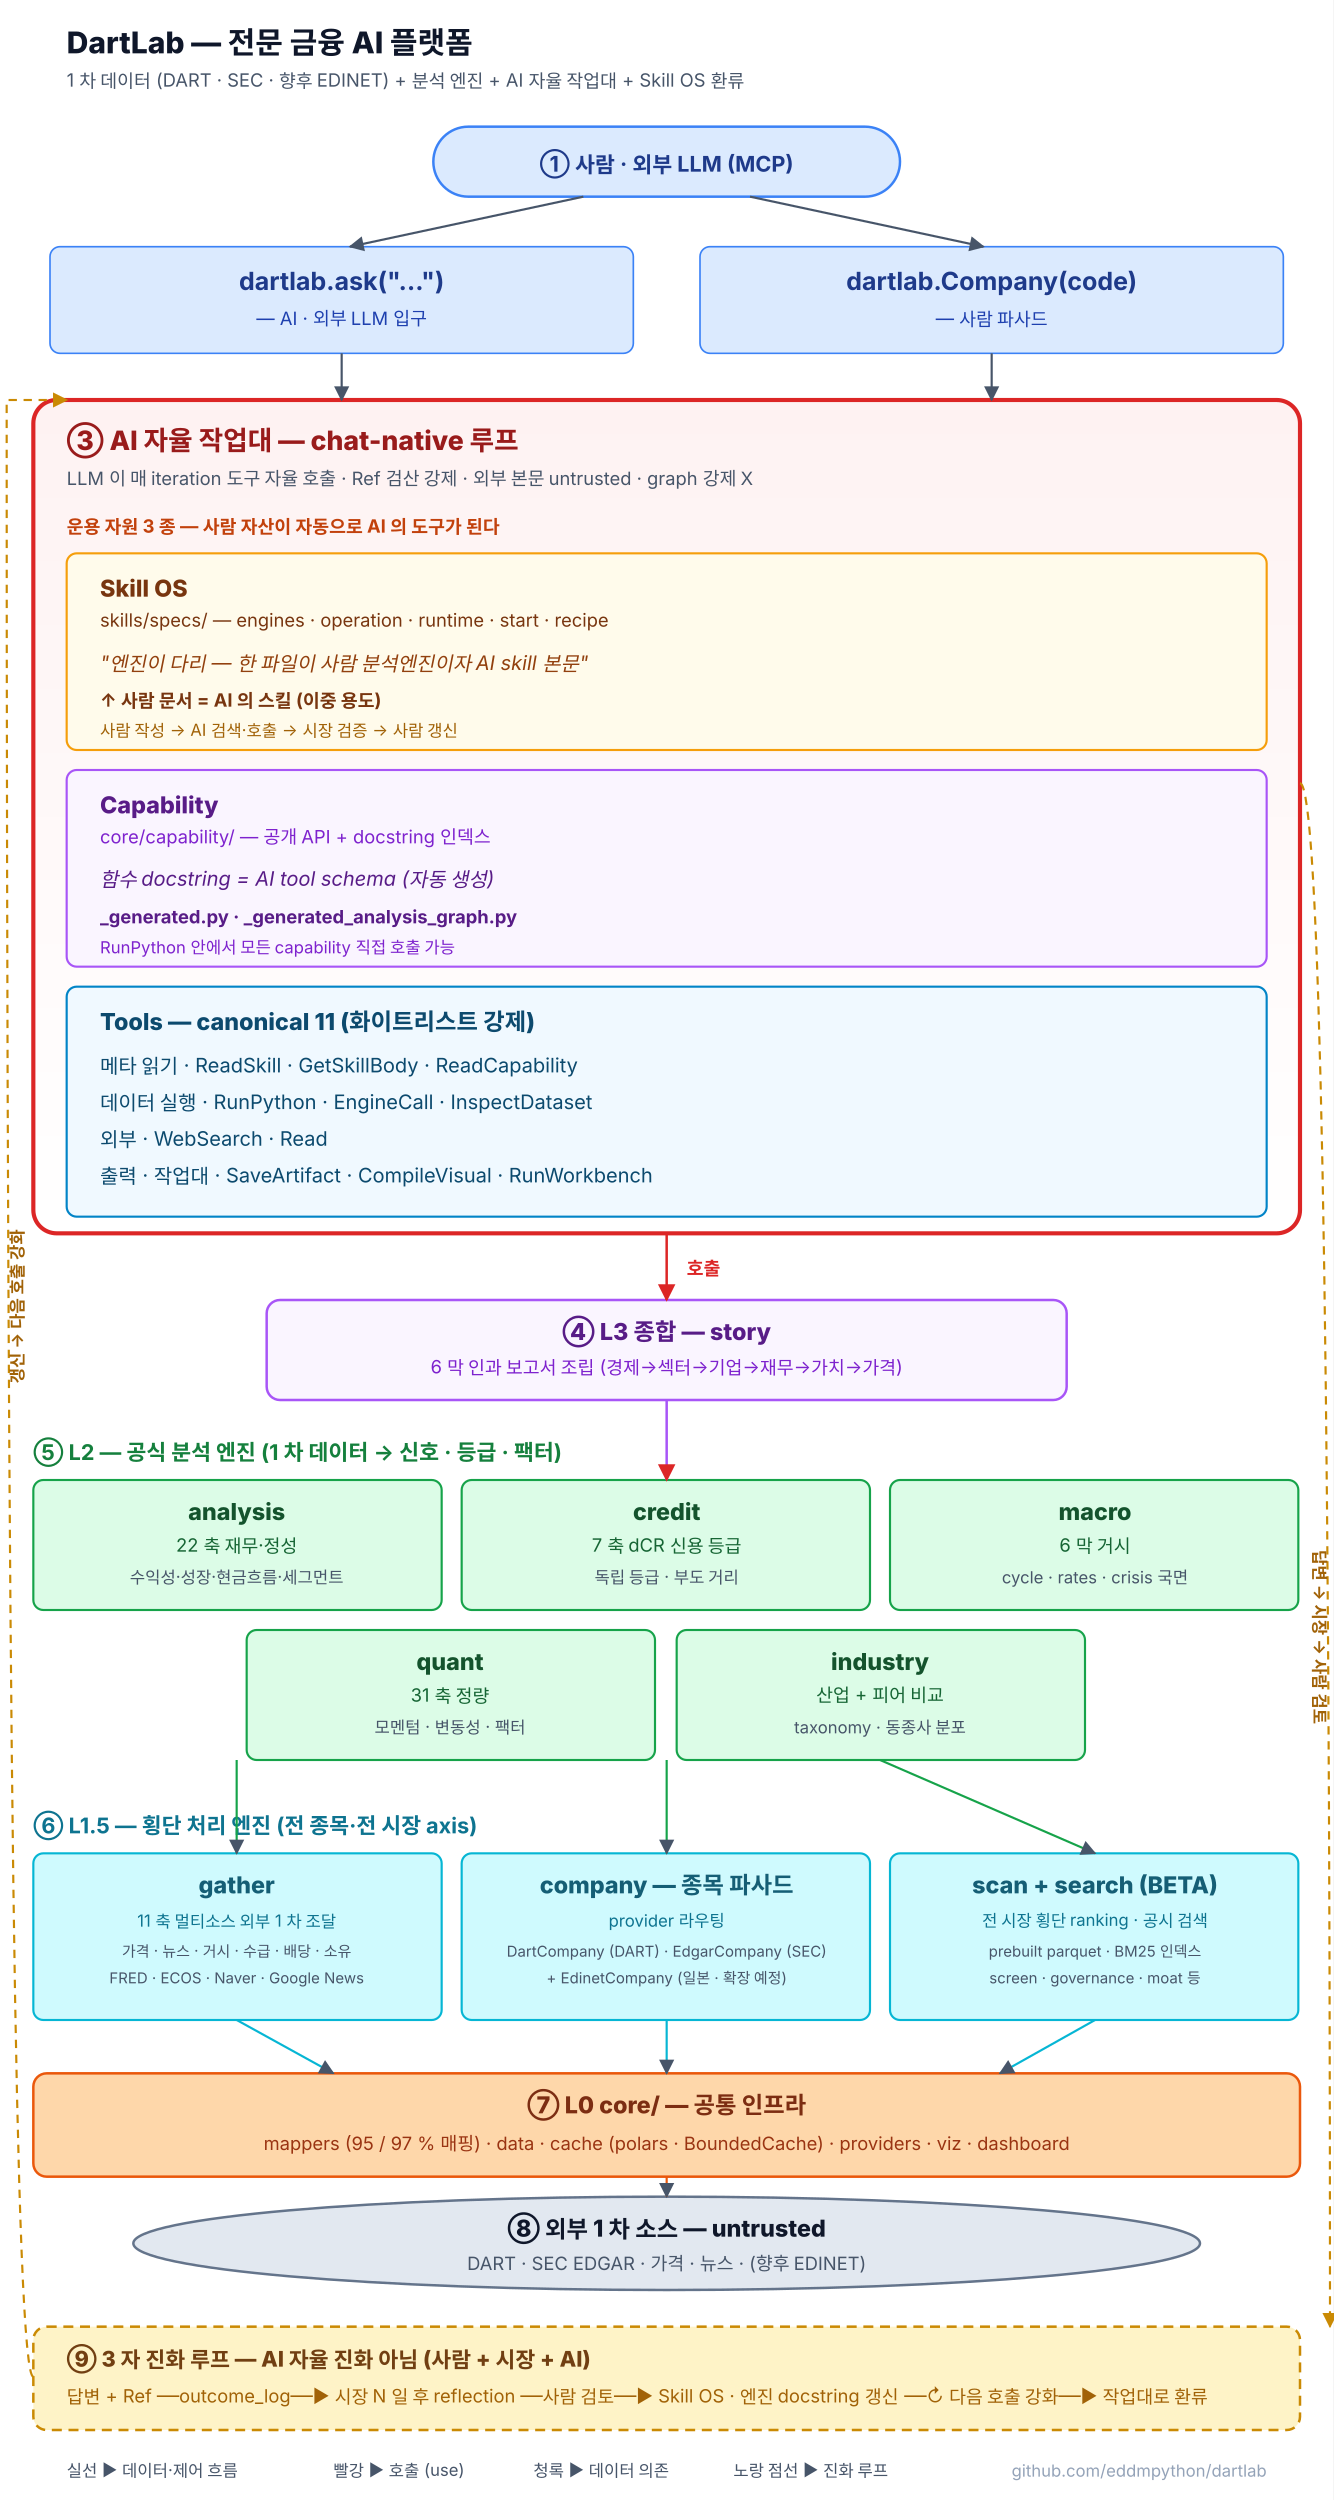
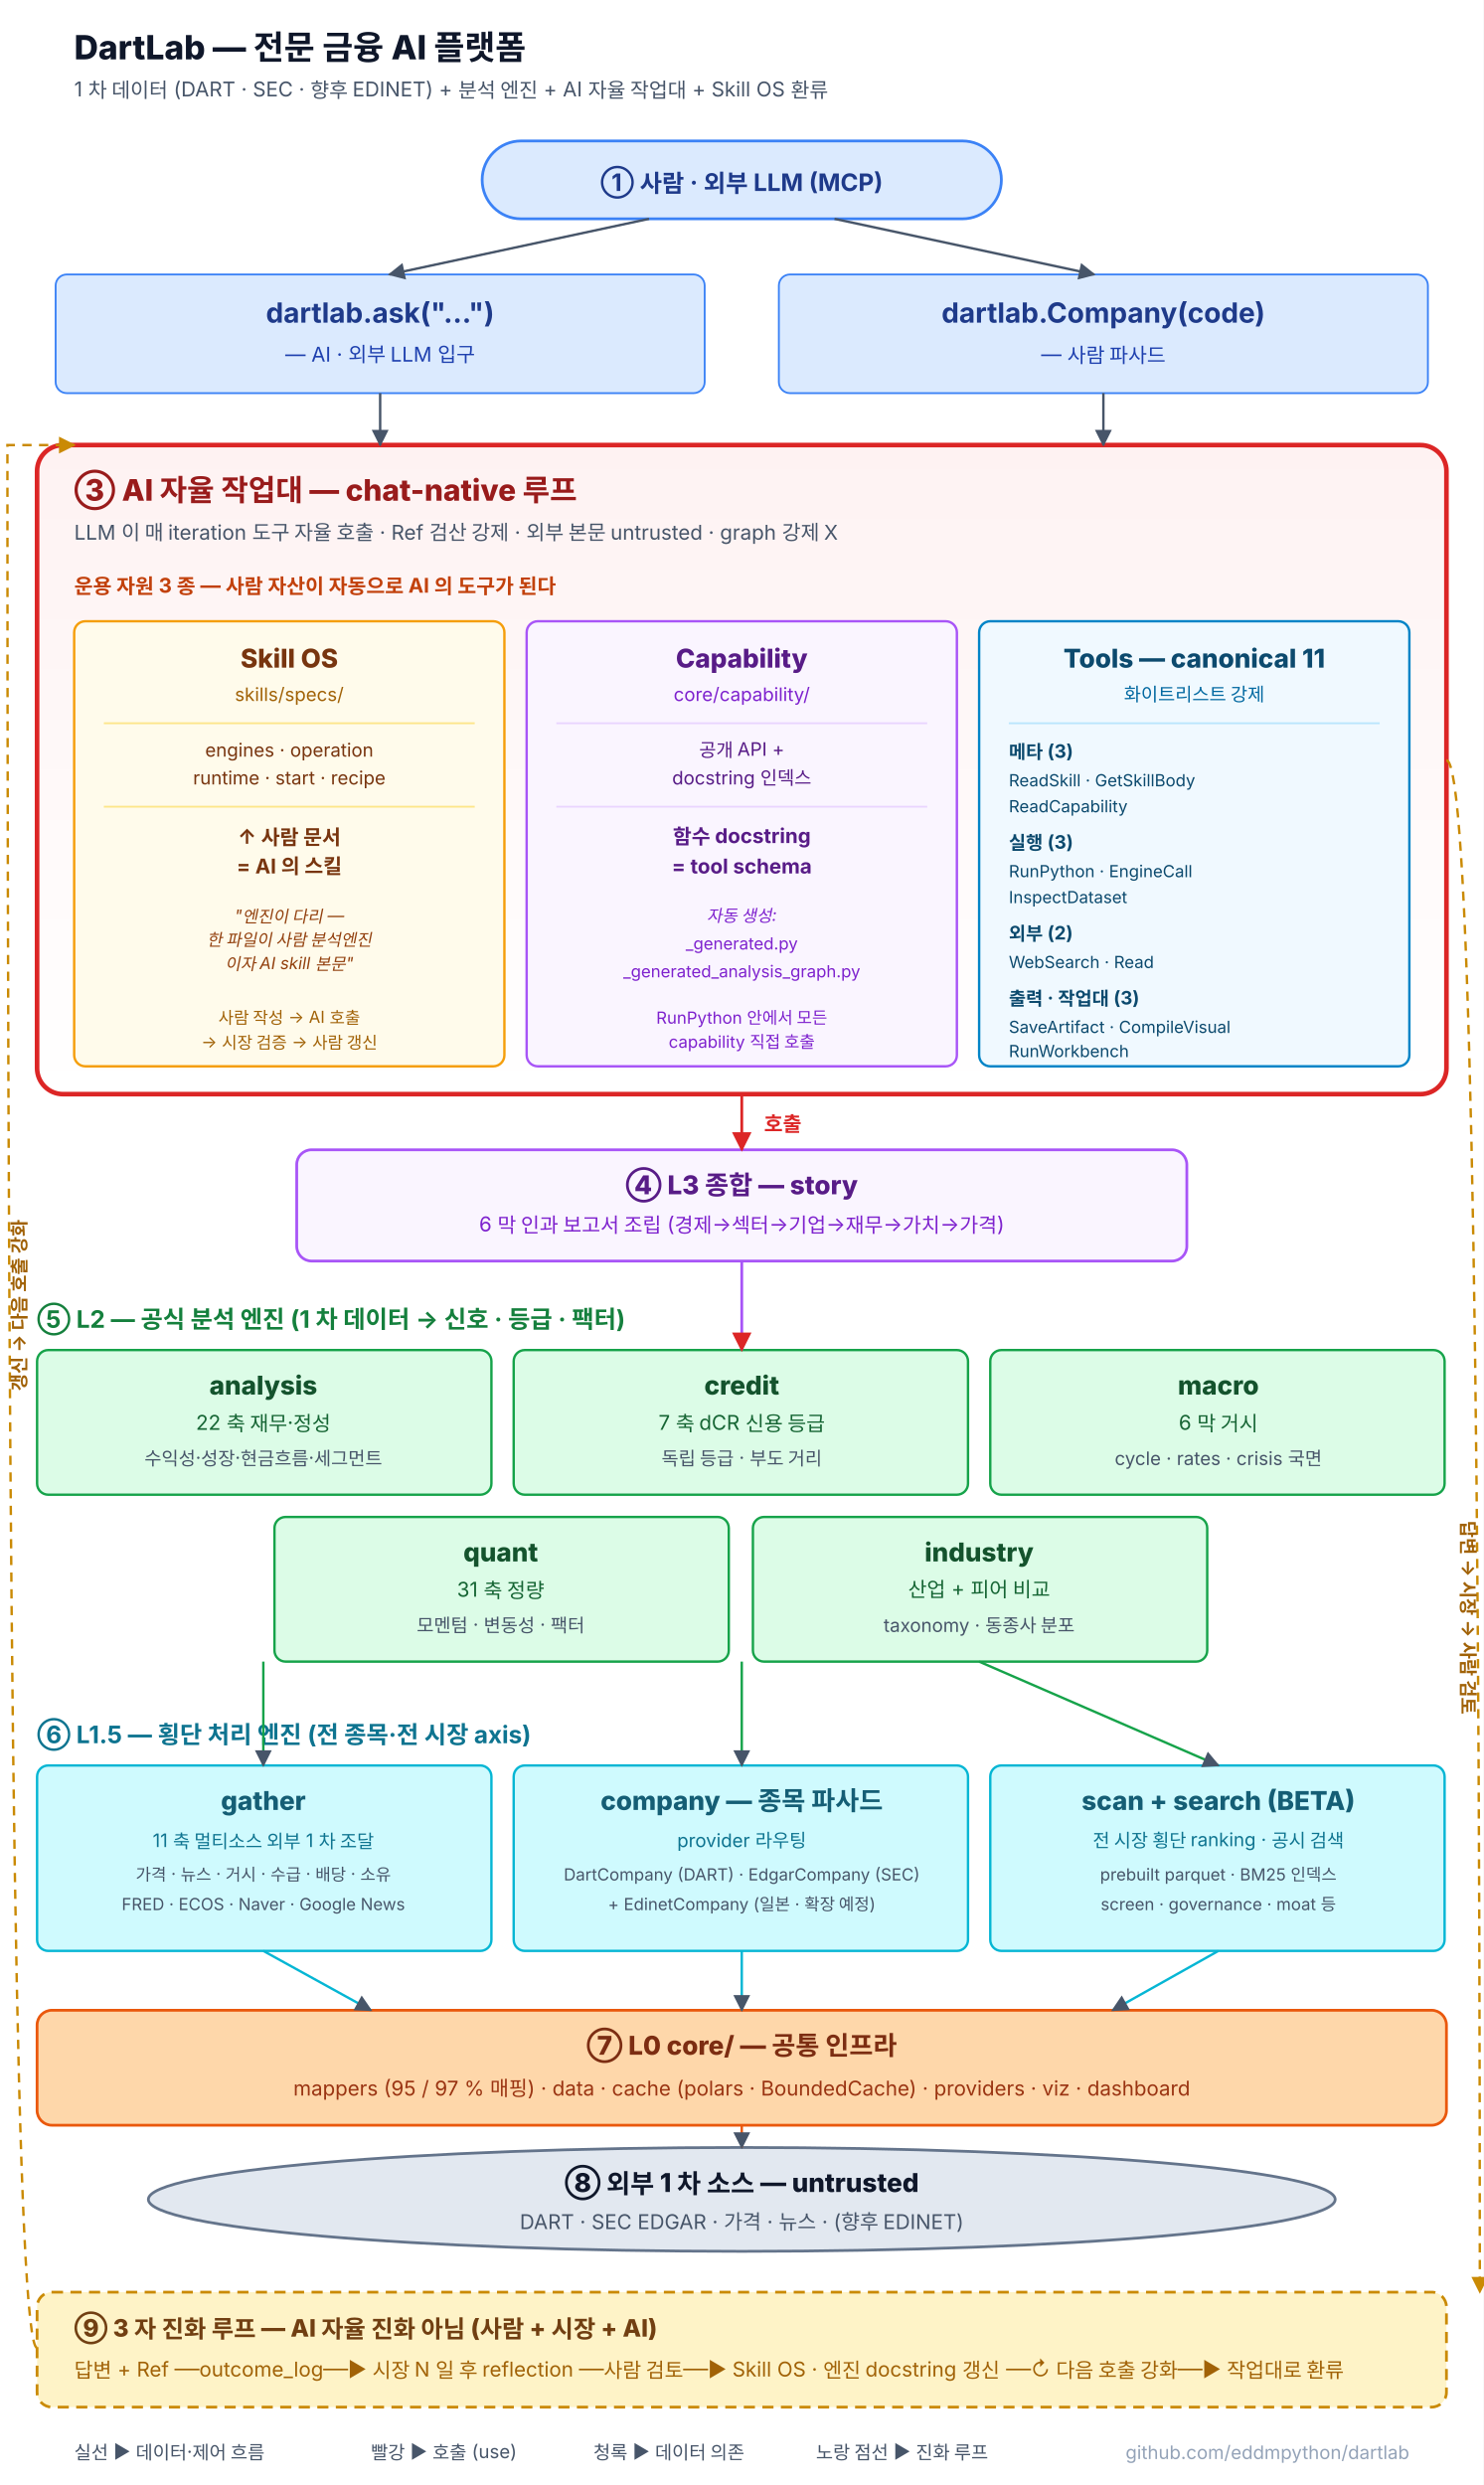
- <svg xmlns="http://www.w3.org/2000/svg" viewBox="0 0 800 1500" font-family="-apple-system,'Apple SD Gothic Neo',Pretendard,'Noto Sans KR',sans-serif" font-size="12">
+ <svg xmlns="http://www.w3.org/2000/svg" viewBox="0 0 800 1340" font-family="-apple-system,'Apple SD Gothic Neo',Pretendard,'Noto Sans KR',sans-serif" font-size="12">
  <defs>
    <marker id="arr" viewBox="0 0 10 10" refX="9" refY="5" markerWidth="7" markerHeight="7" orient="auto-start-reverse">
      <path d="M 0 0 L 10 5 L 0 10 z" fill="#475569" />
    </marker>
    <marker id="arrCall" viewBox="0 0 10 10" refX="9" refY="5" markerWidth="7" markerHeight="7" orient="auto-start-reverse">
      <path d="M 0 0 L 10 5 L 0 10 z" fill="#dc2626" />
    </marker>
    <marker id="arrLoop" viewBox="0 0 10 10" refX="9" refY="5" markerWidth="7" markerHeight="7" orient="auto-start-reverse">
      <path d="M 0 0 L 10 5 L 0 10 z" fill="#ca8a04" />
    </marker>
    <linearGradient id="workbenchGrad" x1="0" y1="0" x2="0" y2="1">
      <stop offset="0%" stop-color="#fef2f2" />
      <stop offset="100%" stop-color="#ffffff" />
    </linearGradient>
  </defs>
-   <rect width="800" height="1500" fill="#ffffff" />
+   <rect width="800" height="1340" fill="#ffffff" />
  <text x="40" y="32" fill="#0f172a" font-size="18" font-weight="800">DartLab — 전문 금융 AI 플랫폼</text>
  <text x="40" y="52" fill="#475569" font-size="11">1 차 데이터 (DART · SEC · 향후 EDINET) + 분석 엔진 + AI 자율 작업대 + Skill OS 환류</text>
  <rect x="260" y="76" width="280" height="42" rx="21" fill="#dbeafe" stroke="#3b82f6" stroke-width="1.5" />
  <text x="400" y="103" text-anchor="middle" fill="#1e3a8a" font-weight="700" font-size="13">① 사람 · 외부 LLM (MCP)</text>
  <rect x="30" y="148" width="350" height="64" rx="6" fill="#dbeafe" stroke="#3b82f6" />
  <text x="205" y="174" text-anchor="middle" fill="#1e3a8a" font-weight="700" font-size="15">dartlab.ask("…")</text>
  <text x="205" y="195" text-anchor="middle" fill="#1e40af" font-size="11">— AI · 외부 LLM 입구</text>
  <rect x="420" y="148" width="350" height="64" rx="6" fill="#dbeafe" stroke="#3b82f6" />
  <text x="595" y="174" text-anchor="middle" fill="#1e3a8a" font-weight="700" font-size="15">dartlab.Company(code)</text>
  <text x="595" y="195" text-anchor="middle" fill="#1e40af" font-size="11">— 사람 파사드</text>
  <line x1="350" y1="118" x2="210" y2="148" stroke="#475569" stroke-width="1.3" marker-end="url(#arr)" />
  <line x1="450" y1="118" x2="590" y2="148" stroke="#475569" stroke-width="1.3" marker-end="url(#arr)" />
-   <rect x="20" y="240" width="760" height="500" rx="14" fill="url(#workbenchGrad)" stroke="#dc2626" stroke-width="2.5" />
+   <rect x="20" y="240" width="760" height="350" rx="14" fill="url(#workbenchGrad)" stroke="#dc2626" stroke-width="2.5" />
  <text x="40" y="270" fill="#991b1b" font-weight="800" font-size="16">③ AI 자율 작업대 — chat-native 루프</text>
  <text x="40" y="291" fill="#475569" font-size="11">LLM 이 매 iteration 도구 자율 호출 · Ref 검산 강제 · 외부 본문 untrusted · graph 강제 X</text>
  <text x="40" y="320" fill="#c2410c" font-weight="700" font-size="11">운용 자원 3 종 — 사람 자산이 자동으로 AI 의 도구가 된다</text>
-   <rect x="40" y="332" width="720" height="118" rx="6" fill="#fffbeb" stroke="#f59e0b" stroke-width="1.3" />
-   <text x="60" y="358" fill="#78350f" font-weight="800" font-size="14">Skill OS</text>
-   <text x="60" y="376" fill="#78350f" font-size="11">skills/specs/ — engines · operation · runtime · start · recipe</text>
-   <text x="60" y="402" fill="#92400e" font-size="12" font-style="italic">"엔진이 다리 — 한 파일이 사람 분석엔진이자 AI skill 본문"</text>
-   <text x="60" y="424" fill="#78350f" font-size="11" font-weight="700">↑ 사람 문서 = AI 의 스킬 (이중 용도)</text>
-   <text x="60" y="442" fill="#a16207" font-size="10">사람 작성 → AI 검색·호출 → 시장 검증 → 사람 갱신</text>
-   <rect x="40" y="462" width="720" height="118" rx="6" fill="#faf5ff" stroke="#a855f7" stroke-width="1.3" />
-   <text x="60" y="488" fill="#581c87" font-weight="800" font-size="14">Capability</text>
-   <text x="60" y="506" fill="#7e22ce" font-size="11">core/capability/ — 공개 API + docstring 인덱스</text>
-   <text x="60" y="532" fill="#581c87" font-size="12" font-style="italic">함수 docstring = AI tool schema (자동 생성)</text>
-   <text x="60" y="554" fill="#581c87" font-size="11" font-weight="700">_generated.py · _generated_analysis_graph.py</text>
-   <text x="60" y="572" fill="#7e22ce" font-size="10">RunPython 안에서 모든 capability 직접 호출 가능</text>
-   <rect x="40" y="592" width="720" height="138" rx="6" fill="#f0f9ff" stroke="#0284c7" stroke-width="1.3" />
-   <text x="60" y="618" fill="#0c4a6e" font-weight="800" font-size="14">Tools — canonical 11 (화이트리스트 강제)</text>
-   <text x="60" y="644" fill="#0c4a6e" font-size="12">메타 읽기      ·  ReadSkill · GetSkillBody · ReadCapability</text>
-   <text x="60" y="666" fill="#0c4a6e" font-size="12">데이터 실행    ·  RunPython · EngineCall · InspectDataset</text>
-   <text x="60" y="688" fill="#0c4a6e" font-size="12">외부            ·  WebSearch · Read</text>
-   <text x="60" y="710" fill="#0c4a6e" font-size="12">출력 · 작업대   ·  SaveArtifact · CompileVisual · RunWorkbench</text>
+   <rect x="40" y="335" width="232" height="240" rx="6" fill="#fffbeb" stroke="#f59e0b" stroke-width="1.3" />
+   <text x="156" y="360" text-anchor="middle" fill="#78350f" font-weight="800" font-size="14">Skill OS</text>
+   <text x="156" y="378" text-anchor="middle" fill="#a16207" font-size="10">skills/specs/</text>
+   <line x1="56" y1="390" x2="256" y2="390" stroke="#fde68a" />
+   <text x="156" y="408" text-anchor="middle" fill="#78350f" font-size="10">engines · operation</text>
+   <text x="156" y="423" text-anchor="middle" fill="#78350f" font-size="10">runtime · start · recipe</text>
+   <line x1="56" y1="435" x2="256" y2="435" stroke="#fde68a" />
+   <text x="156" y="455" text-anchor="middle" fill="#78350f" font-size="11" font-weight="700">↑ 사람 문서</text>
+   <text x="156" y="471" text-anchor="middle" fill="#78350f" font-size="11" font-weight="700">= AI 의 스킬</text>
+   <text x="156" y="497" text-anchor="middle" fill="#92400e" font-size="9" font-style="italic">"엔진이 다리 —</text>
+   <text x="156" y="510" text-anchor="middle" fill="#92400e" font-size="9" font-style="italic">한 파일이 사람 분석엔진</text>
+   <text x="156" y="523" text-anchor="middle" fill="#92400e" font-size="9" font-style="italic">이자 AI skill 본문"</text>
+   <text x="156" y="552" text-anchor="middle" fill="#a16207" font-size="9">사람 작성 → AI 호출</text>
+   <text x="156" y="565" text-anchor="middle" fill="#a16207" font-size="9">→ 시장 검증 → 사람 갱신</text>
+   <rect x="284" y="335" width="232" height="240" rx="6" fill="#faf5ff" stroke="#a855f7" stroke-width="1.3" />
+   <text x="400" y="360" text-anchor="middle" fill="#581c87" font-weight="800" font-size="14">Capability</text>
+   <text x="400" y="378" text-anchor="middle" fill="#7e22ce" font-size="10">core/capability/</text>
+   <line x1="300" y1="390" x2="500" y2="390" stroke="#e9d5ff" />
+   <text x="400" y="408" text-anchor="middle" fill="#581c87" font-size="10">공개 API +</text>
+   <text x="400" y="423" text-anchor="middle" fill="#581c87" font-size="10">docstring 인덱스</text>
+   <line x1="300" y1="435" x2="500" y2="435" stroke="#e9d5ff" />
+   <text x="400" y="455" text-anchor="middle" fill="#581c87" font-size="11" font-weight="700">함수 docstring</text>
+   <text x="400" y="471" text-anchor="middle" fill="#581c87" font-size="11" font-weight="700">= tool schema</text>
+   <text x="400" y="497" text-anchor="middle" fill="#7e22ce" font-size="9" font-style="italic">자동 생성:</text>
+   <text x="400" y="512" text-anchor="middle" fill="#7e22ce" font-size="9">_generated.py</text>
+   <text x="400" y="527" text-anchor="middle" fill="#7e22ce" font-size="9">_generated_analysis_graph.py</text>
+   <text x="400" y="552" text-anchor="middle" fill="#7e22ce" font-size="9">RunPython 안에서 모든</text>
+   <text x="400" y="565" text-anchor="middle" fill="#7e22ce" font-size="9">capability 직접 호출</text>
+   <rect x="528" y="335" width="232" height="240" rx="6" fill="#f0f9ff" stroke="#0284c7" stroke-width="1.3" />
+   <text x="644" y="360" text-anchor="middle" fill="#0c4a6e" font-weight="800" font-size="14">Tools — canonical 11</text>
+   <text x="644" y="378" text-anchor="middle" fill="#0369a1" font-size="10">화이트리스트 강제</text>
+   <line x1="544" y1="390" x2="744" y2="390" stroke="#bae6fd" />
+   <text x="544" y="409" fill="#0c4a6e" font-size="10" font-weight="700">메타 (3)</text>
+   <text x="544" y="424" fill="#0c4a6e" font-size="9">ReadSkill · GetSkillBody</text>
+   <text x="544" y="438" fill="#0c4a6e" font-size="9">ReadCapability</text>
+   <text x="544" y="458" fill="#0c4a6e" font-size="10" font-weight="700">실행 (3)</text>
+   <text x="544" y="473" fill="#0c4a6e" font-size="9">RunPython · EngineCall</text>
+   <text x="544" y="487" fill="#0c4a6e" font-size="9">InspectDataset</text>
+   <text x="544" y="507" fill="#0c4a6e" font-size="10" font-weight="700">외부 (2)</text>
+   <text x="544" y="522" fill="#0c4a6e" font-size="9">WebSearch · Read</text>
+   <text x="544" y="542" fill="#0c4a6e" font-size="10" font-weight="700">출력 · 작업대 (3)</text>
+   <text x="544" y="557" fill="#0c4a6e" font-size="9">SaveArtifact · CompileVisual</text>
+   <text x="544" y="570" fill="#0c4a6e" font-size="9">RunWorkbench</text>
  <line x1="205" y1="212" x2="205" y2="240" stroke="#475569" stroke-width="1.3" marker-end="url(#arr)" />
  <line x1="595" y1="212" x2="595" y2="240" stroke="#475569" stroke-width="1.3" marker-end="url(#arr)" />
-   <rect x="160" y="780" width="480" height="60" rx="8" fill="#faf5ff" stroke="#a855f7" stroke-width="1.5" />
-   <text x="400" y="804" text-anchor="middle" fill="#581c87" font-weight="800" font-size="14">④ L3 종합 — story</text>
-   <text x="400" y="824" text-anchor="middle" fill="#7e22ce" font-size="11">6 막 인과 보고서 조립 (경제→섹터→기업→재무→가치→가격)</text>
-   <line x1="400" y1="740" x2="400" y2="780" stroke="#dc2626" stroke-width="1.5" marker-end="url(#arrCall)" />
-   <text x="412" y="765" fill="#dc2626" font-size="11" font-weight="700">호출</text>
-   <text x="20" y="876" fill="#15803d" font-weight="700" font-size="13">⑤ L2 — 공식 분석 엔진 (1 차 데이터 → 신호 · 등급 · 팩터)</text>
+   <rect x="160" y="620" width="480" height="60" rx="8" fill="#faf5ff" stroke="#a855f7" stroke-width="1.5" />
+   <text x="400" y="644" text-anchor="middle" fill="#581c87" font-weight="800" font-size="14">④ L3 종합 — story</text>
+   <text x="400" y="664" text-anchor="middle" fill="#7e22ce" font-size="11">6 막 인과 보고서 조립 (경제→섹터→기업→재무→가치→가격)</text>
+   <line x1="400" y1="590" x2="400" y2="620" stroke="#dc2626" stroke-width="1.5" marker-end="url(#arrCall)" />
+   <text x="412" y="610" fill="#dc2626" font-size="11" font-weight="700">호출</text>
+   <text x="20" y="716" fill="#15803d" font-weight="700" font-size="13">⑤ L2 — 공식 분석 엔진 (1 차 데이터 → 신호 · 등급 · 팩터)</text>
  <g>
-     <rect x="20" y="888" width="245" height="78" rx="6" fill="#dcfce7" stroke="#16a34a" stroke-width="1.3" />
-     <text x="142" y="912" text-anchor="middle" fill="#14532d" font-weight="800" font-size="14">analysis</text>
-     <text x="142" y="931" text-anchor="middle" fill="#166534" font-size="11">22 축 재무·정성</text>
-     <text x="142" y="950" text-anchor="middle" fill="#475569" font-size="10">수익성·성장·현금흐름·세그먼트</text>
-     <rect x="277" y="888" width="245" height="78" rx="6" fill="#dcfce7" stroke="#16a34a" stroke-width="1.3" />
-     <text x="400" y="912" text-anchor="middle" fill="#14532d" font-weight="800" font-size="14">credit</text>
-     <text x="400" y="931" text-anchor="middle" fill="#166534" font-size="11">7 축 dCR 신용 등급</text>
-     <text x="400" y="950" text-anchor="middle" fill="#475569" font-size="10">독립 등급 · 부도 거리</text>
-     <rect x="534" y="888" width="245" height="78" rx="6" fill="#dcfce7" stroke="#16a34a" stroke-width="1.3" />
-     <text x="657" y="912" text-anchor="middle" fill="#14532d" font-weight="800" font-size="14">macro</text>
-     <text x="657" y="931" text-anchor="middle" fill="#166534" font-size="11">6 막 거시</text>
-     <text x="657" y="950" text-anchor="middle" fill="#475569" font-size="10">cycle · rates · crisis 국면</text>
+     <rect x="20" y="728" width="245" height="78" rx="6" fill="#dcfce7" stroke="#16a34a" stroke-width="1.3" />
+     <text x="142" y="752" text-anchor="middle" fill="#14532d" font-weight="800" font-size="14">analysis</text>
+     <text x="142" y="771" text-anchor="middle" fill="#166534" font-size="11">22 축 재무·정성</text>
+     <text x="142" y="790" text-anchor="middle" fill="#475569" font-size="10">수익성·성장·현금흐름·세그먼트</text>
+     <rect x="277" y="728" width="245" height="78" rx="6" fill="#dcfce7" stroke="#16a34a" stroke-width="1.3" />
+     <text x="400" y="752" text-anchor="middle" fill="#14532d" font-weight="800" font-size="14">credit</text>
+     <text x="400" y="771" text-anchor="middle" fill="#166534" font-size="11">7 축 dCR 신용 등급</text>
+     <text x="400" y="790" text-anchor="middle" fill="#475569" font-size="10">독립 등급 · 부도 거리</text>
+     <rect x="534" y="728" width="245" height="78" rx="6" fill="#dcfce7" stroke="#16a34a" stroke-width="1.3" />
+     <text x="657" y="752" text-anchor="middle" fill="#14532d" font-weight="800" font-size="14">macro</text>
+     <text x="657" y="771" text-anchor="middle" fill="#166534" font-size="11">6 막 거시</text>
+     <text x="657" y="790" text-anchor="middle" fill="#475569" font-size="10">cycle · rates · crisis 국면</text>
  </g>
  <g>
-     <rect x="148" y="978" width="245" height="78" rx="6" fill="#dcfce7" stroke="#16a34a" stroke-width="1.3" />
-     <text x="270" y="1002" text-anchor="middle" fill="#14532d" font-weight="800" font-size="14">quant</text>
-     <text x="270" y="1021" text-anchor="middle" fill="#166534" font-size="11">31 축 정량</text>
-     <text x="270" y="1040" text-anchor="middle" fill="#475569" font-size="10">모멘텀 · 변동성 · 팩터</text>
-     <rect x="406" y="978" width="245" height="78" rx="6" fill="#dcfce7" stroke="#16a34a" stroke-width="1.3" />
-     <text x="528" y="1002" text-anchor="middle" fill="#14532d" font-weight="800" font-size="14">industry</text>
-     <text x="528" y="1021" text-anchor="middle" fill="#166534" font-size="11">산업 + 피어 비교</text>
-     <text x="528" y="1040" text-anchor="middle" fill="#475569" font-size="10">taxonomy · 동종사 분포</text>
+     <rect x="148" y="818" width="245" height="78" rx="6" fill="#dcfce7" stroke="#16a34a" stroke-width="1.3" />
+     <text x="270" y="842" text-anchor="middle" fill="#14532d" font-weight="800" font-size="14">quant</text>
+     <text x="270" y="861" text-anchor="middle" fill="#166534" font-size="11">31 축 정량</text>
+     <text x="270" y="880" text-anchor="middle" fill="#475569" font-size="10">모멘텀 · 변동성 · 팩터</text>
+     <rect x="406" y="818" width="245" height="78" rx="6" fill="#dcfce7" stroke="#16a34a" stroke-width="1.3" />
+     <text x="528" y="842" text-anchor="middle" fill="#14532d" font-weight="800" font-size="14">industry</text>
+     <text x="528" y="861" text-anchor="middle" fill="#166534" font-size="11">산업 + 피어 비교</text>
+     <text x="528" y="880" text-anchor="middle" fill="#475569" font-size="10">taxonomy · 동종사 분포</text>
  </g>
-   <line x1="400" y1="840" x2="400" y2="888" stroke="#a855f7" stroke-width="1.5" marker-end="url(#arrCall)" />
-   <text x="20" y="1100" fill="#0e7490" font-weight="700" font-size="13">⑥ L1.5 — 횡단 처리 엔진 (전 종목·전 시장 axis)</text>
+   <line x1="400" y1="680" x2="400" y2="728" stroke="#a855f7" stroke-width="1.5" marker-end="url(#arrCall)" />
+   <text x="20" y="940" fill="#0e7490" font-weight="700" font-size="13">⑥ L1.5 — 횡단 처리 엔진 (전 종목·전 시장 axis)</text>
  <g>
-     <rect x="20" y="1112" width="245" height="100" rx="6" fill="#cffafe" stroke="#06b6d4" stroke-width="1.3" />
-     <text x="142" y="1136" text-anchor="middle" fill="#155e75" font-weight="800" font-size="14">gather</text>
-     <text x="142" y="1156" text-anchor="middle" fill="#0e7490" font-size="10">11 축 멀티소스 외부 1 차 조달</text>
-     <text x="142" y="1174" text-anchor="middle" fill="#475569" font-size="9">가격 · 뉴스 · 거시 · 수급 · 배당 · 소유</text>
-     <text x="142" y="1190" text-anchor="middle" fill="#475569" font-size="9">FRED · ECOS · Naver · Google News</text>
-     <rect x="277" y="1112" width="245" height="100" rx="6" fill="#cffafe" stroke="#06b6d4" stroke-width="1.3" />
-     <text x="400" y="1136" text-anchor="middle" fill="#155e75" font-weight="800" font-size="14">company — 종목 파사드</text>
-     <text x="400" y="1156" text-anchor="middle" fill="#0e7490" font-size="10">provider 라우팅</text>
-     <text x="400" y="1174" text-anchor="middle" fill="#475569" font-size="9">DartCompany (DART) · EdgarCompany (SEC)</text>
-     <text x="400" y="1190" text-anchor="middle" fill="#475569" font-size="9">+ EdinetCompany (일본 · 확장 예정)</text>
-     <rect x="534" y="1112" width="245" height="100" rx="6" fill="#cffafe" stroke="#06b6d4" stroke-width="1.3" />
-     <text x="657" y="1136" text-anchor="middle" fill="#155e75" font-weight="800" font-size="14">scan + search (BETA)</text>
-     <text x="657" y="1156" text-anchor="middle" fill="#0e7490" font-size="10">전 시장 횡단 ranking · 공시 검색</text>
-     <text x="657" y="1174" text-anchor="middle" fill="#475569" font-size="9">prebuilt parquet · BM25 인덱스</text>
-     <text x="657" y="1190" text-anchor="middle" fill="#475569" font-size="9">screen · governance · moat 등</text>
+     <rect x="20" y="952" width="245" height="100" rx="6" fill="#cffafe" stroke="#06b6d4" stroke-width="1.3" />
+     <text x="142" y="976" text-anchor="middle" fill="#155e75" font-weight="800" font-size="14">gather</text>
+     <text x="142" y="996" text-anchor="middle" fill="#0e7490" font-size="10">11 축 멀티소스 외부 1 차 조달</text>
+     <text x="142" y="1014" text-anchor="middle" fill="#475569" font-size="9">가격 · 뉴스 · 거시 · 수급 · 배당 · 소유</text>
+     <text x="142" y="1030" text-anchor="middle" fill="#475569" font-size="9">FRED · ECOS · Naver · Google News</text>
+     <rect x="277" y="952" width="245" height="100" rx="6" fill="#cffafe" stroke="#06b6d4" stroke-width="1.3" />
+     <text x="400" y="976" text-anchor="middle" fill="#155e75" font-weight="800" font-size="14">company — 종목 파사드</text>
+     <text x="400" y="996" text-anchor="middle" fill="#0e7490" font-size="10">provider 라우팅</text>
+     <text x="400" y="1014" text-anchor="middle" fill="#475569" font-size="9">DartCompany (DART) · EdgarCompany (SEC)</text>
+     <text x="400" y="1030" text-anchor="middle" fill="#475569" font-size="9">+ EdinetCompany (일본 · 확장 예정)</text>
+     <rect x="534" y="952" width="245" height="100" rx="6" fill="#cffafe" stroke="#06b6d4" stroke-width="1.3" />
+     <text x="657" y="976" text-anchor="middle" fill="#155e75" font-weight="800" font-size="14">scan + search (BETA)</text>
+     <text x="657" y="996" text-anchor="middle" fill="#0e7490" font-size="10">전 시장 횡단 ranking · 공시 검색</text>
+     <text x="657" y="1014" text-anchor="middle" fill="#475569" font-size="9">prebuilt parquet · BM25 인덱스</text>
+     <text x="657" y="1030" text-anchor="middle" fill="#475569" font-size="9">screen · governance · moat 등</text>
  </g>
-   <line x1="142" y1="1056" x2="142" y2="1112" stroke="#16a34a" stroke-width="1.3" marker-end="url(#arr)" />
-   <line x1="400" y1="1056" x2="400" y2="1112" stroke="#16a34a" stroke-width="1.3" marker-end="url(#arr)" />
-   <line x1="528" y1="1056" x2="657" y2="1112" stroke="#16a34a" stroke-width="1.3" marker-end="url(#arr)" />
-   <rect x="20" y="1244" width="760" height="62" rx="8" fill="#fed7aa" stroke="#ea580c" stroke-width="1.5" />
-   <text x="400" y="1268" text-anchor="middle" fill="#7c2d12" font-weight="800" font-size="14">⑦ L0 core/ — 공통 인프라</text>
-   <text x="400" y="1290" text-anchor="middle" fill="#9a3412" font-size="11">mappers (95 / 97 % 매핑) · data · cache (polars · BoundedCache) · providers · viz · dashboard</text>
-   <line x1="142" y1="1212" x2="200" y2="1244" stroke="#06b6d4" stroke-width="1.3" marker-end="url(#arr)" />
-   <line x1="400" y1="1212" x2="400" y2="1244" stroke="#06b6d4" stroke-width="1.3" marker-end="url(#arr)" />
-   <line x1="657" y1="1212" x2="600" y2="1244" stroke="#06b6d4" stroke-width="1.3" marker-end="url(#arr)" />
-   <ellipse cx="400" cy="1346" rx="320" ry="28" fill="#e2e8f0" stroke="#64748b" stroke-width="1.5" />
-   <text x="400" y="1342" text-anchor="middle" fill="#0f172a" font-weight="800" font-size="14">⑧ 외부 1 차 소스 — untrusted</text>
-   <text x="400" y="1362" text-anchor="middle" fill="#475569" font-size="11">DART · SEC EDGAR · 가격 · 뉴스 · (향후 EDINET)</text>
-   <line x1="400" y1="1306" x2="400" y2="1318" stroke="#ea580c" stroke-width="1.3" marker-end="url(#arr)" />
-   <rect x="20" y="1396" width="760" height="62" rx="8" fill="#fef3c7" stroke="#ca8a04" stroke-width="1.5" stroke-dasharray="6 4" />
-   <text x="40" y="1420" fill="#713f12" font-weight="800" font-size="13">⑨ 3 자 진화 루프 — AI 자율 진화 아님 (사람 + 시장 + AI)</text>
-   <text x="40" y="1442" fill="#a16207" font-size="11">답변 + Ref ──outcome_log──▶ 시장 N 일 후 reflection ──사람 검토──▶ Skill OS · 엔진 docstring 갱신 ──↻ 다음 호출 강화──▶ 작업대로 환류</text>
-   <path d="M 780 470 Q 798 470, 798 1396" fill="none" stroke="#ca8a04" stroke-width="1.3" stroke-dasharray="5 4" marker-end="url(#arrLoop)" />
-   <text x="788" y="930" fill="#a16207" font-size="10" font-weight="700" transform="rotate(90 788 930)">답변 → 시장 → 사람 검토</text>
-   <path d="M 20 1426 Q 4 1426, 4 240 L 40 240" fill="none" stroke="#ca8a04" stroke-width="1.3" stroke-dasharray="5 4" marker-end="url(#arrLoop)" />
-   <text x="14" y="830" fill="#a16207" font-size="10" font-weight="700" transform="rotate(-90 14 830)">갱신 → 다음 호출 강화</text>
-   <g transform="translate(40, 1486)">
+   <line x1="142" y1="896" x2="142" y2="952" stroke="#16a34a" stroke-width="1.3" marker-end="url(#arr)" />
+   <line x1="400" y1="896" x2="400" y2="952" stroke="#16a34a" stroke-width="1.3" marker-end="url(#arr)" />
+   <line x1="528" y1="896" x2="657" y2="952" stroke="#16a34a" stroke-width="1.3" marker-end="url(#arr)" />
+   <rect x="20" y="1084" width="760" height="62" rx="8" fill="#fed7aa" stroke="#ea580c" stroke-width="1.5" />
+   <text x="400" y="1108" text-anchor="middle" fill="#7c2d12" font-weight="800" font-size="14">⑦ L0 core/ — 공통 인프라</text>
+   <text x="400" y="1130" text-anchor="middle" fill="#9a3412" font-size="11">mappers (95 / 97 % 매핑) · data · cache (polars · BoundedCache) · providers · viz · dashboard</text>
+   <line x1="142" y1="1052" x2="200" y2="1084" stroke="#06b6d4" stroke-width="1.3" marker-end="url(#arr)" />
+   <line x1="400" y1="1052" x2="400" y2="1084" stroke="#06b6d4" stroke-width="1.3" marker-end="url(#arr)" />
+   <line x1="657" y1="1052" x2="600" y2="1084" stroke="#06b6d4" stroke-width="1.3" marker-end="url(#arr)" />
+   <ellipse cx="400" cy="1186" rx="320" ry="28" fill="#e2e8f0" stroke="#64748b" stroke-width="1.5" />
+   <text x="400" y="1182" text-anchor="middle" fill="#0f172a" font-weight="800" font-size="14">⑧ 외부 1 차 소스 — untrusted</text>
+   <text x="400" y="1202" text-anchor="middle" fill="#475569" font-size="11">DART · SEC EDGAR · 가격 · 뉴스 · (향후 EDINET)</text>
+   <line x1="400" y1="1146" x2="400" y2="1158" stroke="#ea580c" stroke-width="1.3" marker-end="url(#arr)" />
+   <rect x="20" y="1236" width="760" height="62" rx="8" fill="#fef3c7" stroke="#ca8a04" stroke-width="1.5" stroke-dasharray="6 4" />
+   <text x="40" y="1260" fill="#713f12" font-weight="800" font-size="13">⑨ 3 자 진화 루프 — AI 자율 진화 아님 (사람 + 시장 + AI)</text>
+   <text x="40" y="1282" fill="#a16207" font-size="11">답변 + Ref ──outcome_log──▶ 시장 N 일 후 reflection ──사람 검토──▶ Skill OS · 엔진 docstring 갱신 ──↻ 다음 호출 강화──▶ 작업대로 환류</text>
+   <path d="M 780 410 Q 798 410, 798 1236" fill="none" stroke="#ca8a04" stroke-width="1.3" stroke-dasharray="5 4" marker-end="url(#arrLoop)" />
+   <text x="788" y="820" fill="#a16207" font-size="10" font-weight="700" transform="rotate(90 788 820)">답변 → 시장 → 사람 검토</text>
+   <path d="M 20 1266 Q 4 1266, 4 240 L 40 240" fill="none" stroke="#ca8a04" stroke-width="1.3" stroke-dasharray="5 4" marker-end="url(#arrLoop)" />
+   <text x="14" y="750" fill="#a16207" font-size="10" font-weight="700" transform="rotate(-90 14 750)">갱신 → 다음 호출 강화</text>
+   <g transform="translate(40, 1326)">
    <text x="0" y="0" fill="#475569" font-size="10">실선 ▶ 데이터·제어 흐름</text>
    <text x="160" y="0" fill="#475569" font-size="10">빨강 ▶ 호출 (use)</text>
    <text x="280" y="0" fill="#475569" font-size="10">청록 ▶ 데이터 의존</text>
    <text x="400" y="0" fill="#475569" font-size="10">노랑 점선 ▶ 진화 루프</text>
    <text x="720" y="0" fill="#94a3b8" font-size="10" text-anchor="end">github.com/eddmpython/dartlab</text>
  </g>
</svg>
